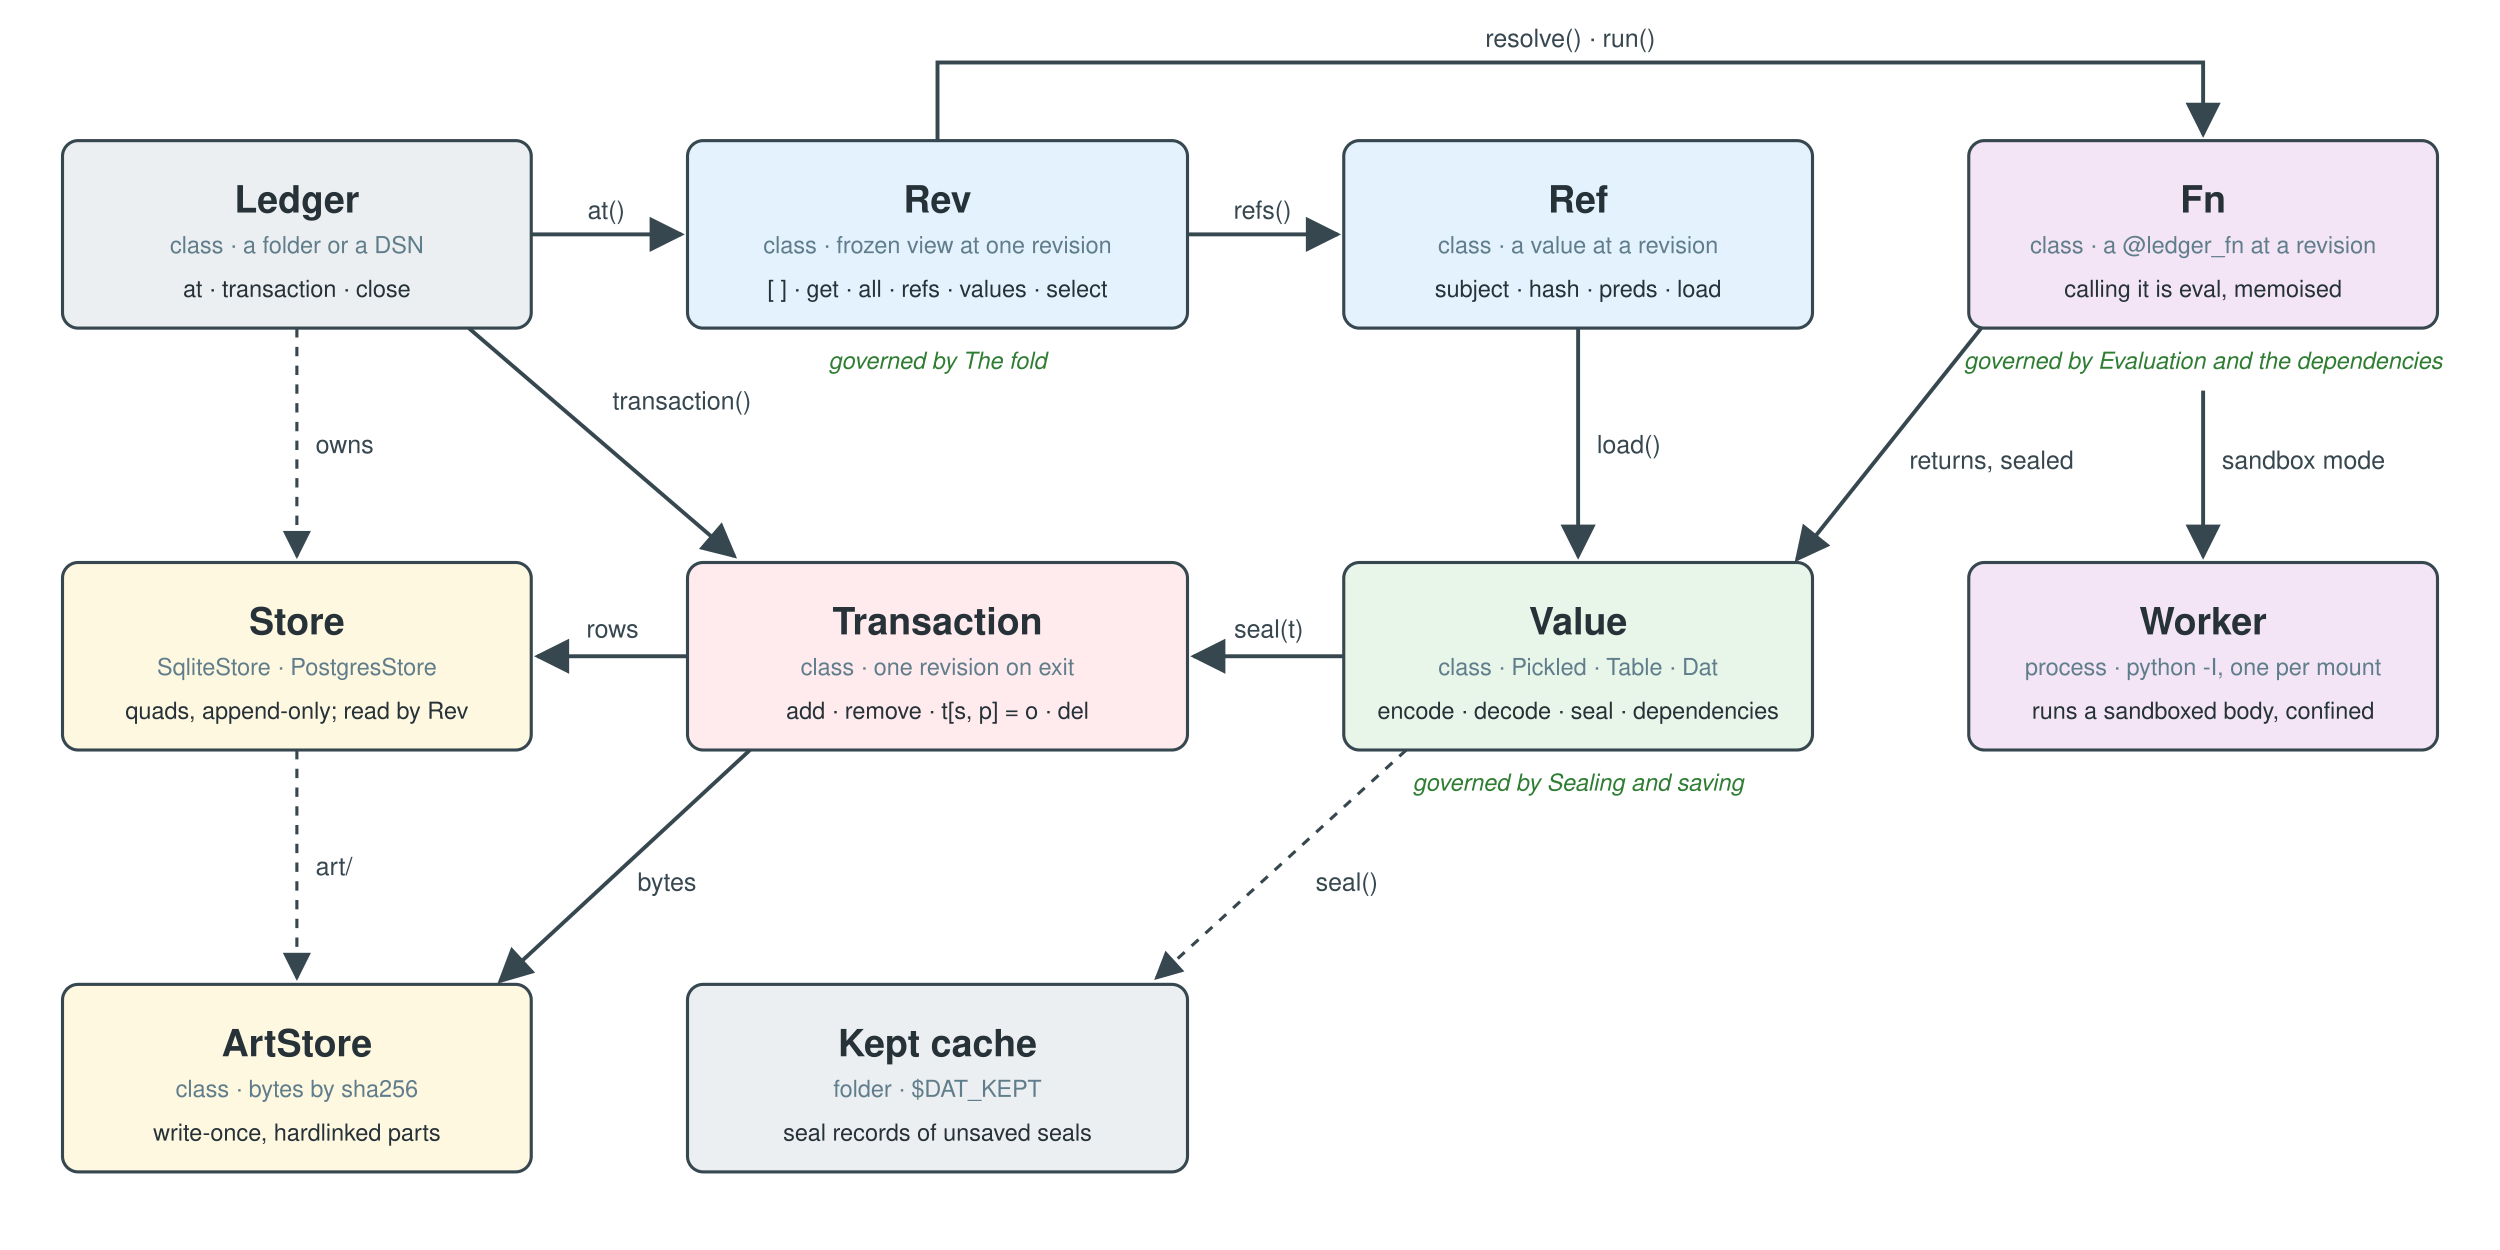
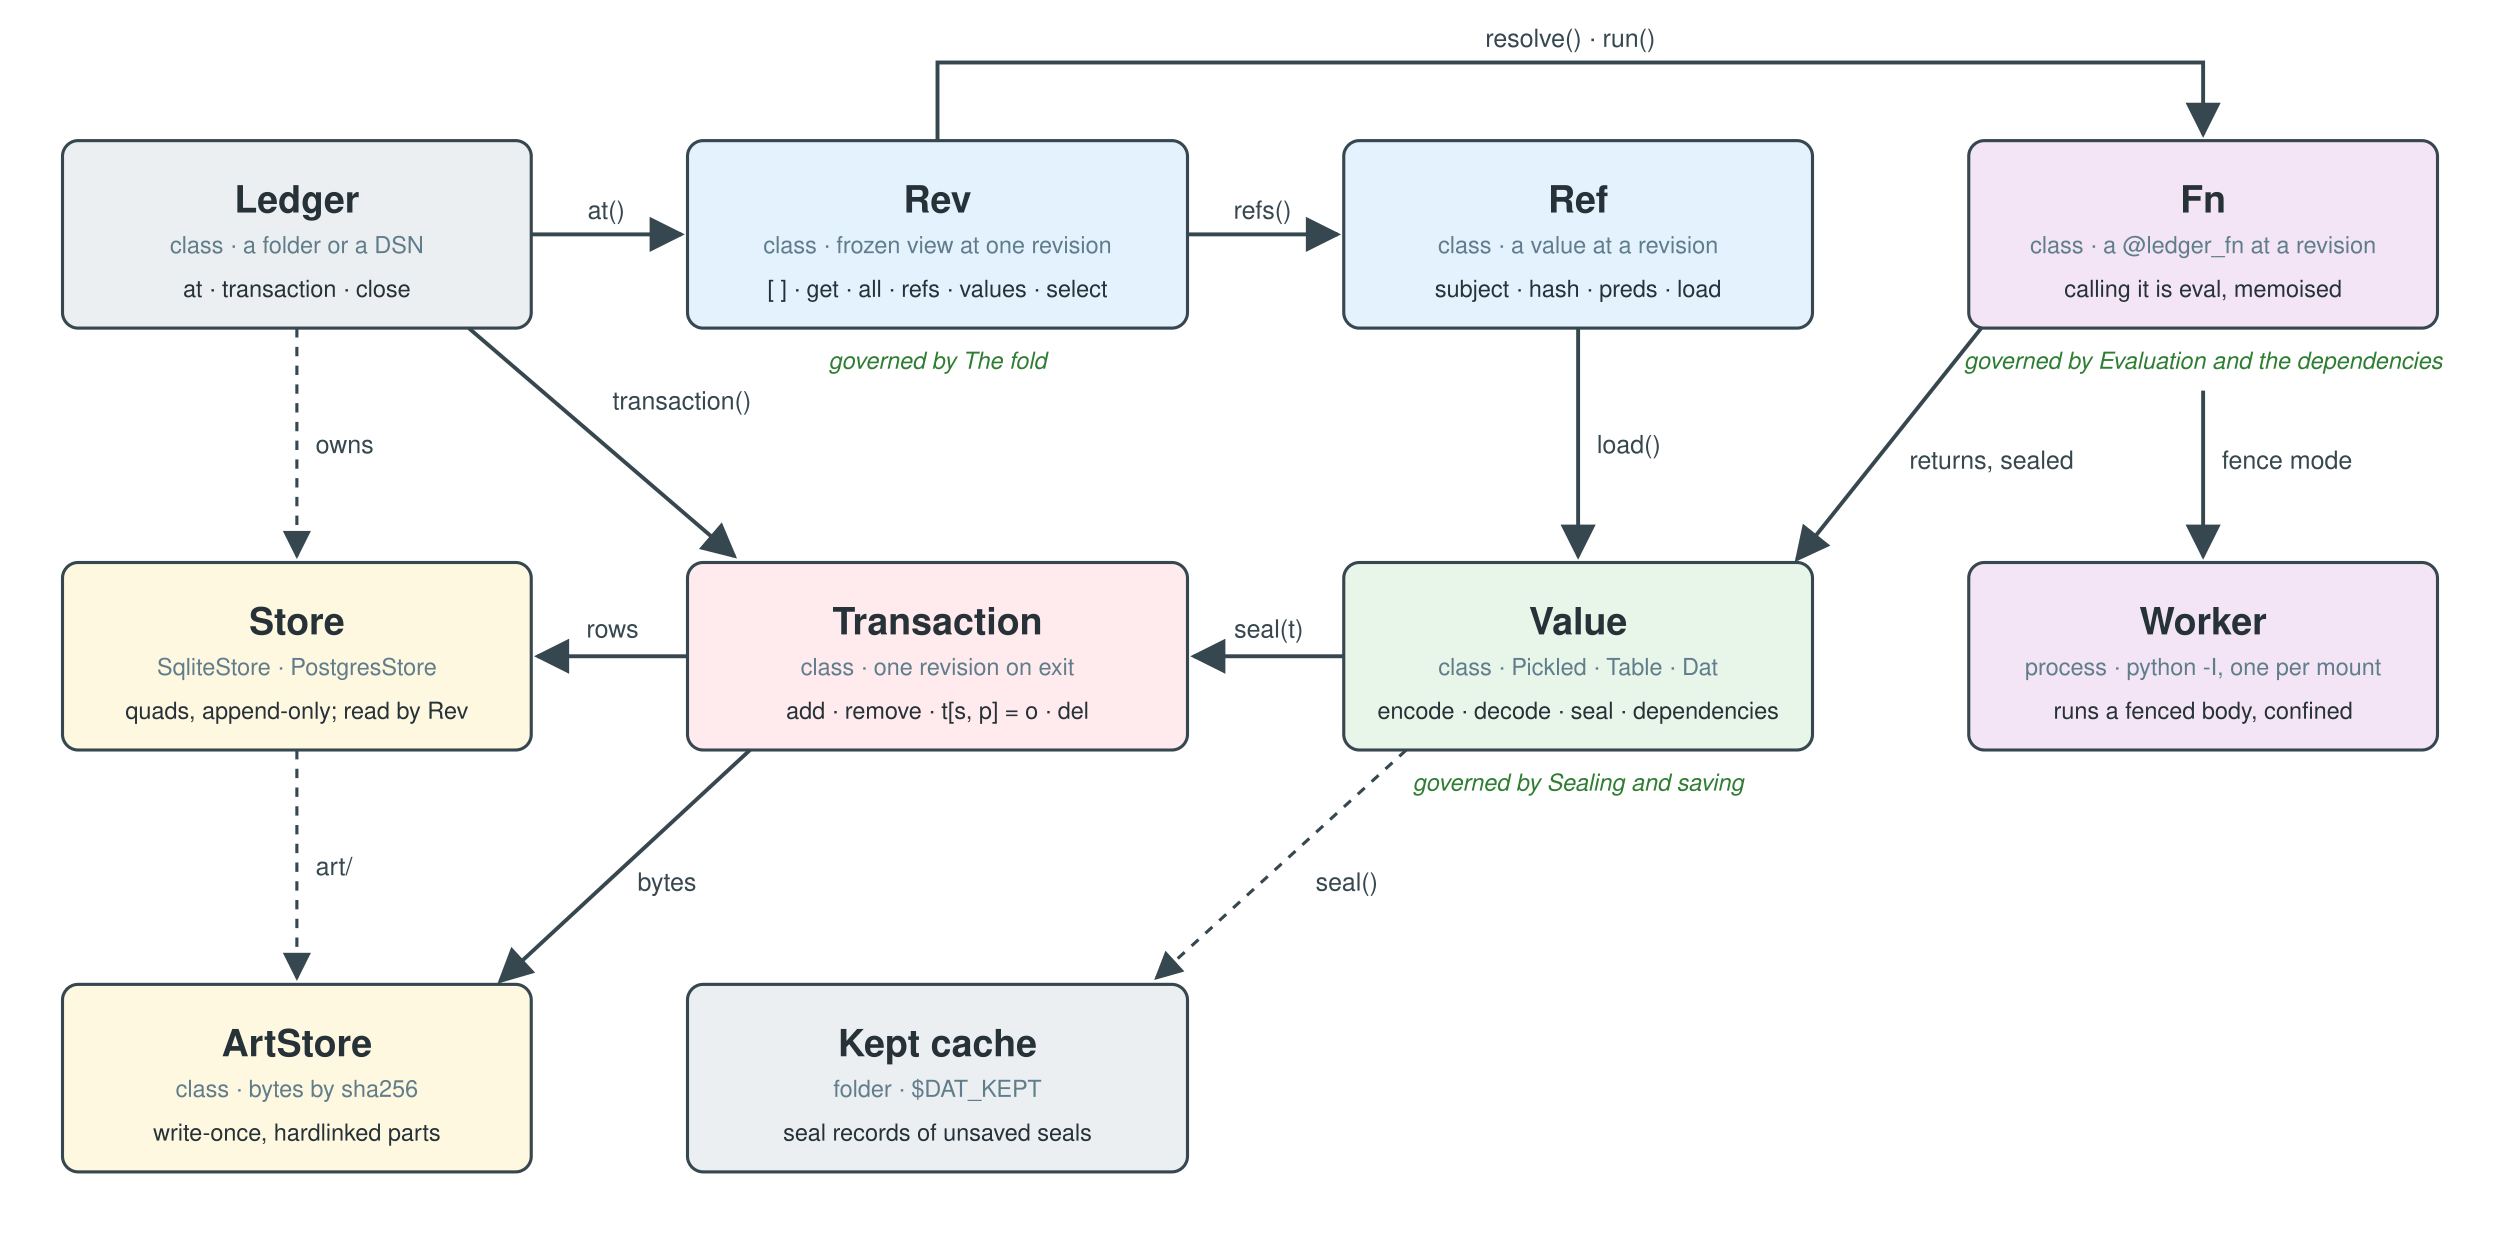
<svg xmlns="http://www.w3.org/2000/svg" viewBox="0 0 1600 800" width="1600" height="800" font-family="Helvetica, Arial, sans-serif">
  <defs>
    <marker id="arrow" viewBox="0 0 10 10" refX="9" refY="5" markerWidth="9" markerHeight="9" orient="auto-start-reverse">
      <path d="M0,0 L10,5 L0,10 z" fill="#37474f" />
    </marker>
  </defs>
  <rect x="0" y="0" width="1600" height="800" fill="#ffffff" />
  <g stroke="#37474f" stroke-width="2">
    <rect x="40" y="90" width="300" height="120" rx="10" fill="#eceff1" />
    <rect x="40" y="360" width="300" height="120" rx="10" fill="#fff8e1" />
    <rect x="40" y="630" width="300" height="120" rx="10" fill="#fff8e1" />
    <rect x="440" y="90" width="320" height="120" rx="10" fill="#e3f2fd" />
    <rect x="440" y="360" width="320" height="120" rx="10" fill="#ffebee" />
    <rect x="440" y="630" width="320" height="120" rx="10" fill="#eceff1" />
    <rect x="860" y="90" width="300" height="120" rx="10" fill="#e3f2fd" />
    <rect x="860" y="360" width="300" height="120" rx="10" fill="#e8f5e9" />
    <rect x="1260" y="90" width="300" height="120" rx="10" fill="#f3e5f5" />
    <rect x="1260" y="360" width="300" height="120" rx="10" fill="#f3e5f5" />
  </g>
  <g fill="#263238" text-anchor="middle">
    <text x="190" y="136" font-size="24" font-weight="bold">Ledger</text>
    <text x="190" y="162" font-size="15" fill="#607d8b">class · a folder or a DSN</text>
    <text x="190" y="190" font-size="15">at · transaction · close</text>
    <text x="190" y="406" font-size="24" font-weight="bold">Store</text>
    <text x="190" y="432" font-size="15" fill="#607d8b">SqliteStore · PostgresStore</text>
    <text x="190" y="460" font-size="15">quads, append-only; read by Rev</text>
    <text x="190" y="676" font-size="24" font-weight="bold">ArtStore</text>
    <text x="190" y="702" font-size="15" fill="#607d8b">class · bytes by sha256</text>
    <text x="190" y="730" font-size="15">write-once, hardlinked parts</text>
    <text x="600" y="136" font-size="24" font-weight="bold">Rev</text>
    <text x="600" y="162" font-size="15" fill="#607d8b">class · frozen view at one revision</text>
    <text x="600" y="190" font-size="15">[ ] · get · all · refs · values · select</text>
    <text x="600" y="406" font-size="24" font-weight="bold">Transaction</text>
    <text x="600" y="432" font-size="15" fill="#607d8b">class · one revision on exit</text>
    <text x="600" y="460" font-size="15">add · remove · t[s, p] = o · del</text>
    <text x="600" y="676" font-size="24" font-weight="bold">Kept cache</text>
    <text x="600" y="702" font-size="15" fill="#607d8b">folder · $DAT_KEPT</text>
    <text x="600" y="730" font-size="15">seal records of unsaved seals</text>
    <text x="1010" y="136" font-size="24" font-weight="bold">Ref</text>
    <text x="1010" y="162" font-size="15" fill="#607d8b">class · a value at a revision</text>
    <text x="1010" y="190" font-size="15">subject · hash · preds · load</text>
    <text x="1010" y="406" font-size="24" font-weight="bold">Value</text>
    <text x="1010" y="432" font-size="15" fill="#607d8b">class · Pickled · Table · Dat</text>
    <text x="1010" y="460" font-size="15">encode · decode · seal · dependencies</text>
    <text x="1410" y="136" font-size="24" font-weight="bold">Fn</text>
    <text x="1410" y="162" font-size="15" fill="#607d8b">class · a @ledger_fn at a revision</text>
    <text x="1410" y="190" font-size="15">calling it is eval, memoised</text>
    <text x="1410" y="406" font-size="24" font-weight="bold">Worker</text>
    <text x="1410" y="432" font-size="15" fill="#607d8b">process · python -I, one per mount</text>
-     <text x="1410" y="460" font-size="15">runs a sandboxed body, confined</text>
+     <text x="1410" y="460" font-size="15">runs a fenced body, confined</text>
  </g>
  <g font-size="15" font-style="italic" fill="#2e7d32" text-anchor="middle">
    <text x="600" y="236">governed by The fold</text>
    <text x="1010" y="506">governed by Sealing and saving</text>
    <text x="1410" y="236">governed by Evaluation and the dependencies</text>
  </g>
  <g stroke="#37474f" stroke-width="2.5" fill="none" marker-end="url(#arrow)">
    <line x1="340" y1="150" x2="436" y2="150" />
    <line x1="300" y1="210" x2="470" y2="356" />
    <line x1="760" y1="150" x2="856" y2="150" />
    <path d="M600,90 V40 H1410 V86" />
    <line x1="1010" y1="210" x2="1010" y2="356" />
    <line x1="1268" y1="210" x2="1150" y2="358" />
    <line x1="1410" y1="250" x2="1410" y2="356" />
    <line x1="860" y1="420" x2="764" y2="420" />
    <line x1="440" y1="420" x2="344" y2="420" />
    <line x1="480" y1="480" x2="320" y2="628" />
  </g>
  <g stroke="#37474f" stroke-width="2" stroke-dasharray="6,6" fill="none" marker-end="url(#arrow)">
    <line x1="190" y1="210" x2="190" y2="356" />
    <line x1="190" y1="480" x2="190" y2="626" />
    <line x1="900" y1="480" x2="740" y2="626" />
  </g>
  <g font-size="16" fill="#37474f">
    <text x="388" y="140" text-anchor="middle">at()</text>
    <text x="392" y="262">transaction()</text>
    <text x="808" y="140" text-anchor="middle">refs()</text>
    <text x="1005" y="30" text-anchor="middle">resolve() · run()</text>
    <text x="1022" y="290">load()</text>
    <text x="1222" y="300">returns, sealed</text>
-     <text x="1422" y="300">sandbox mode</text>
+     <text x="1422" y="300">fence mode</text>
    <text x="812" y="408" text-anchor="middle">seal(t)</text>
    <text x="392" y="408" text-anchor="middle">rows</text>
    <text x="408" y="570">bytes</text>
    <text x="202" y="290">owns</text>
    <text x="202" y="560">art/</text>
    <text x="842" y="570">seal()</text>
  </g>
</svg>
